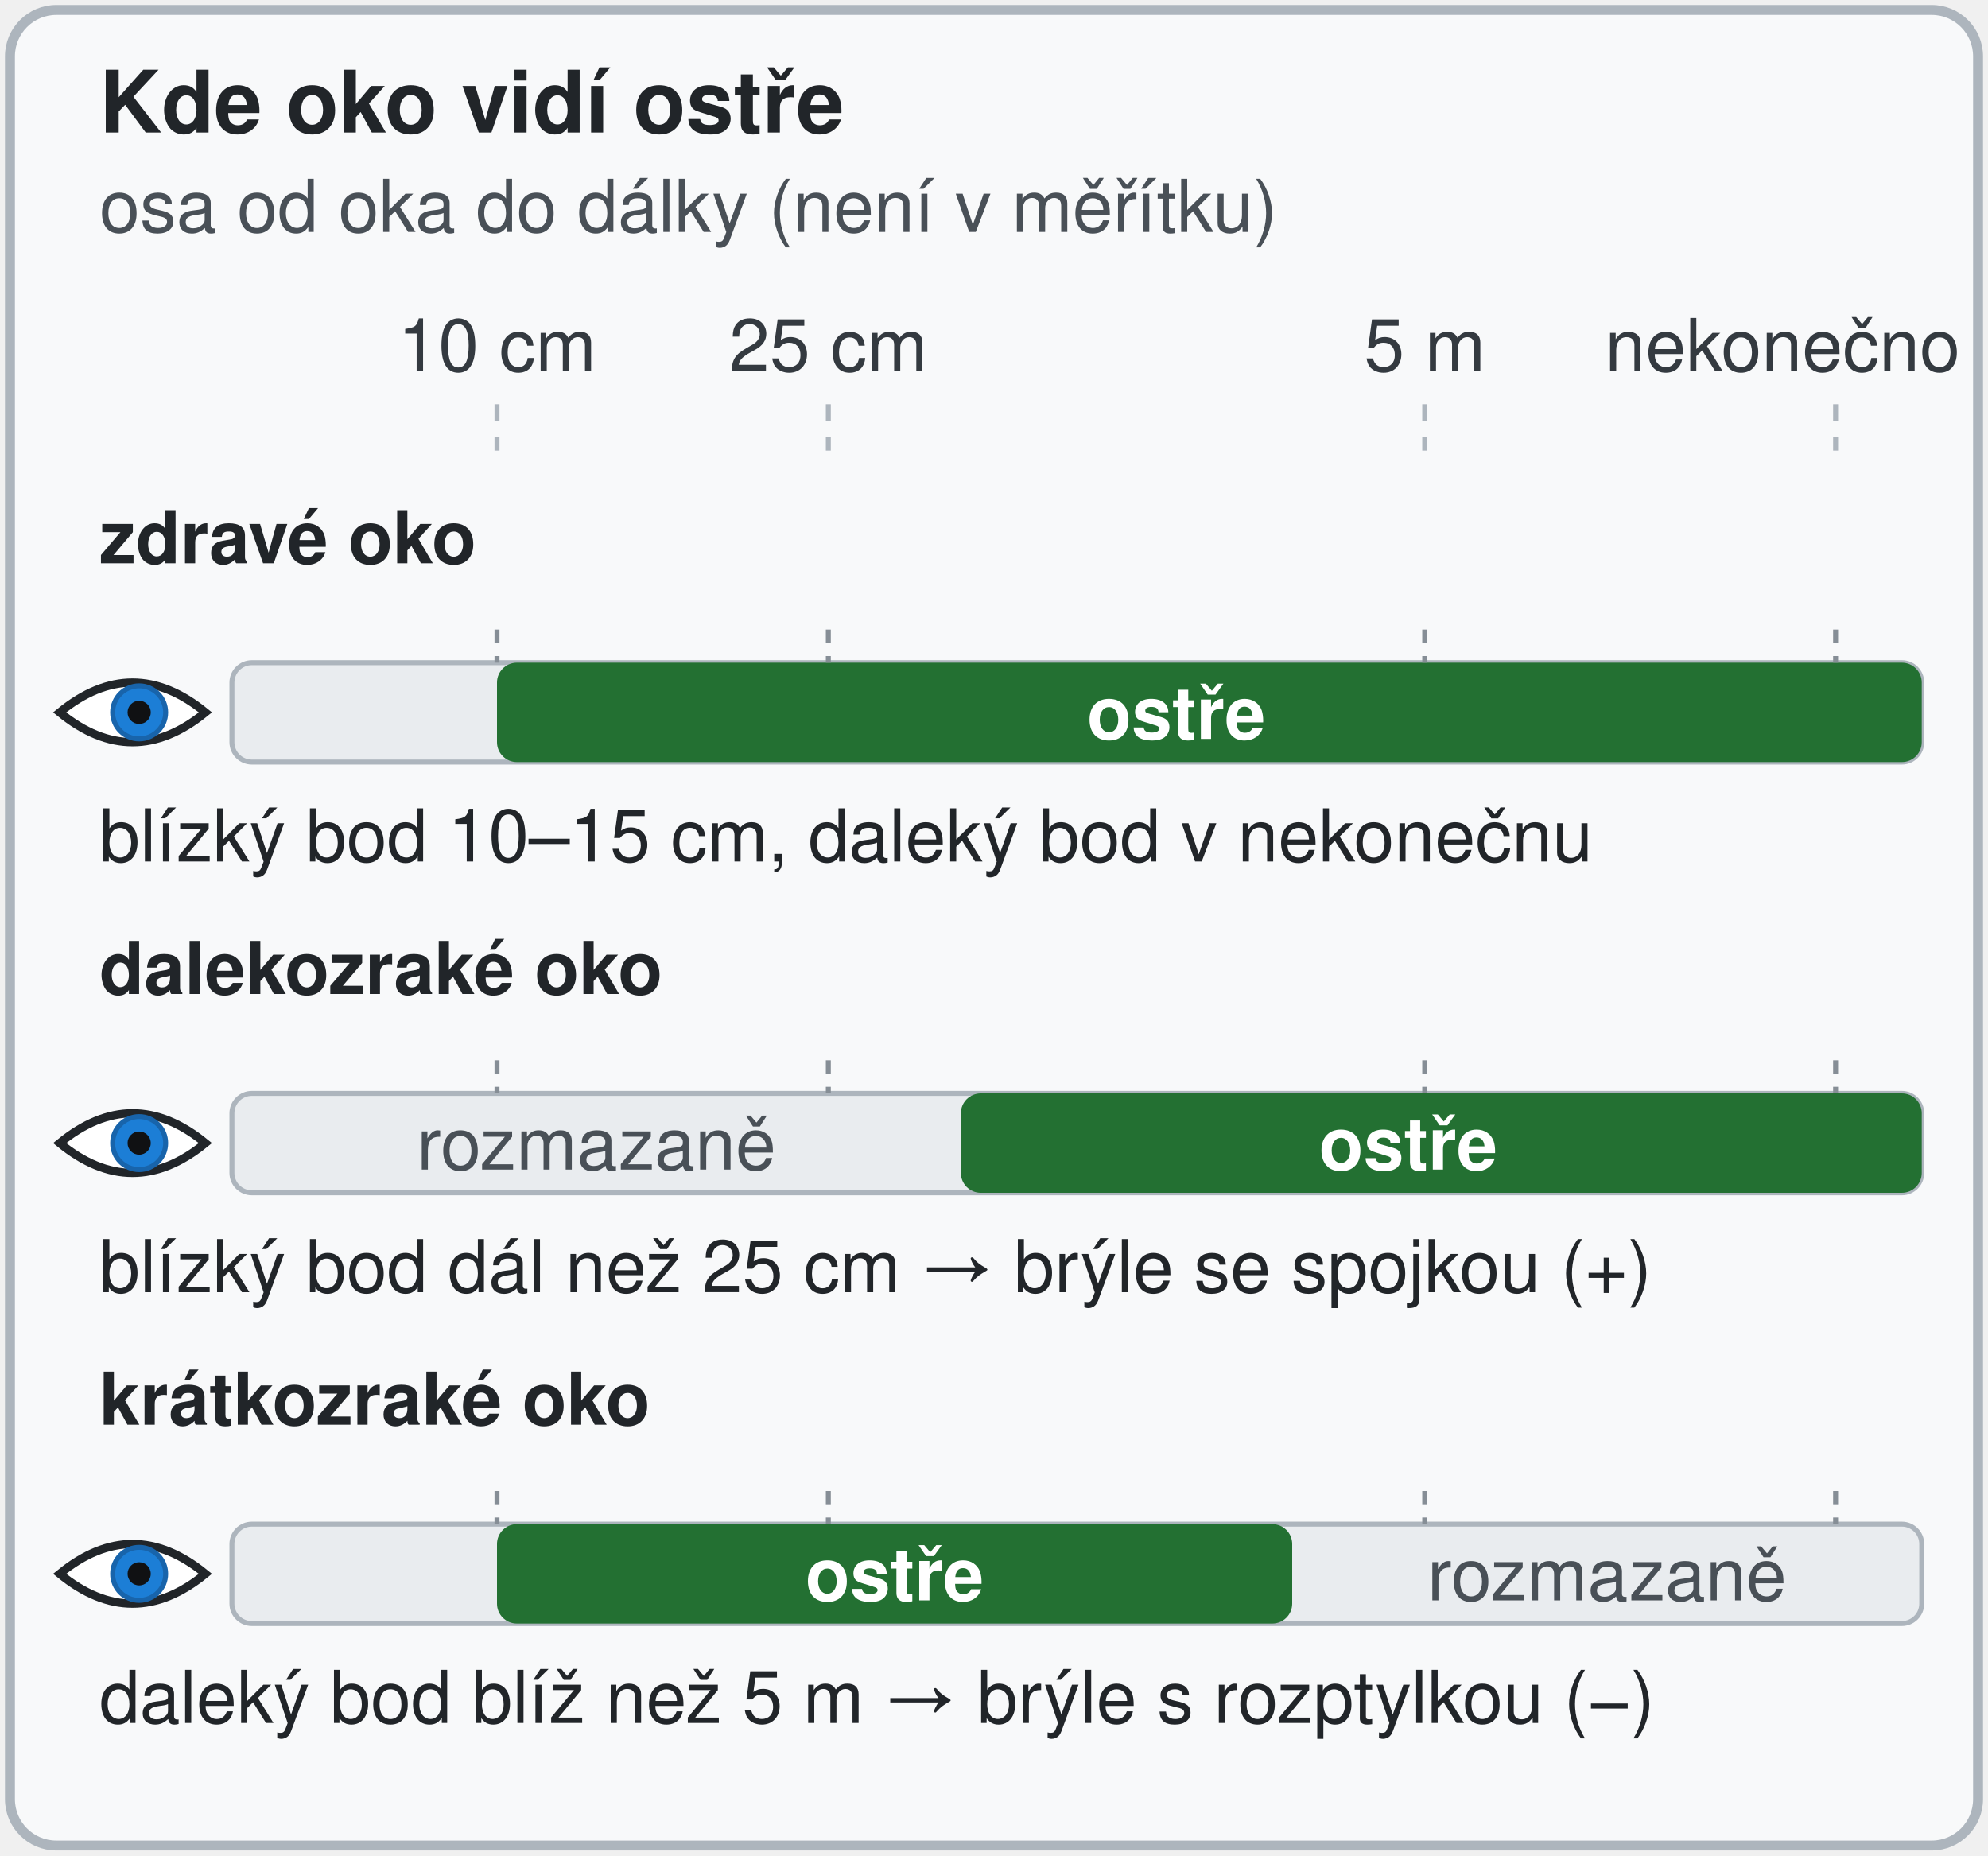
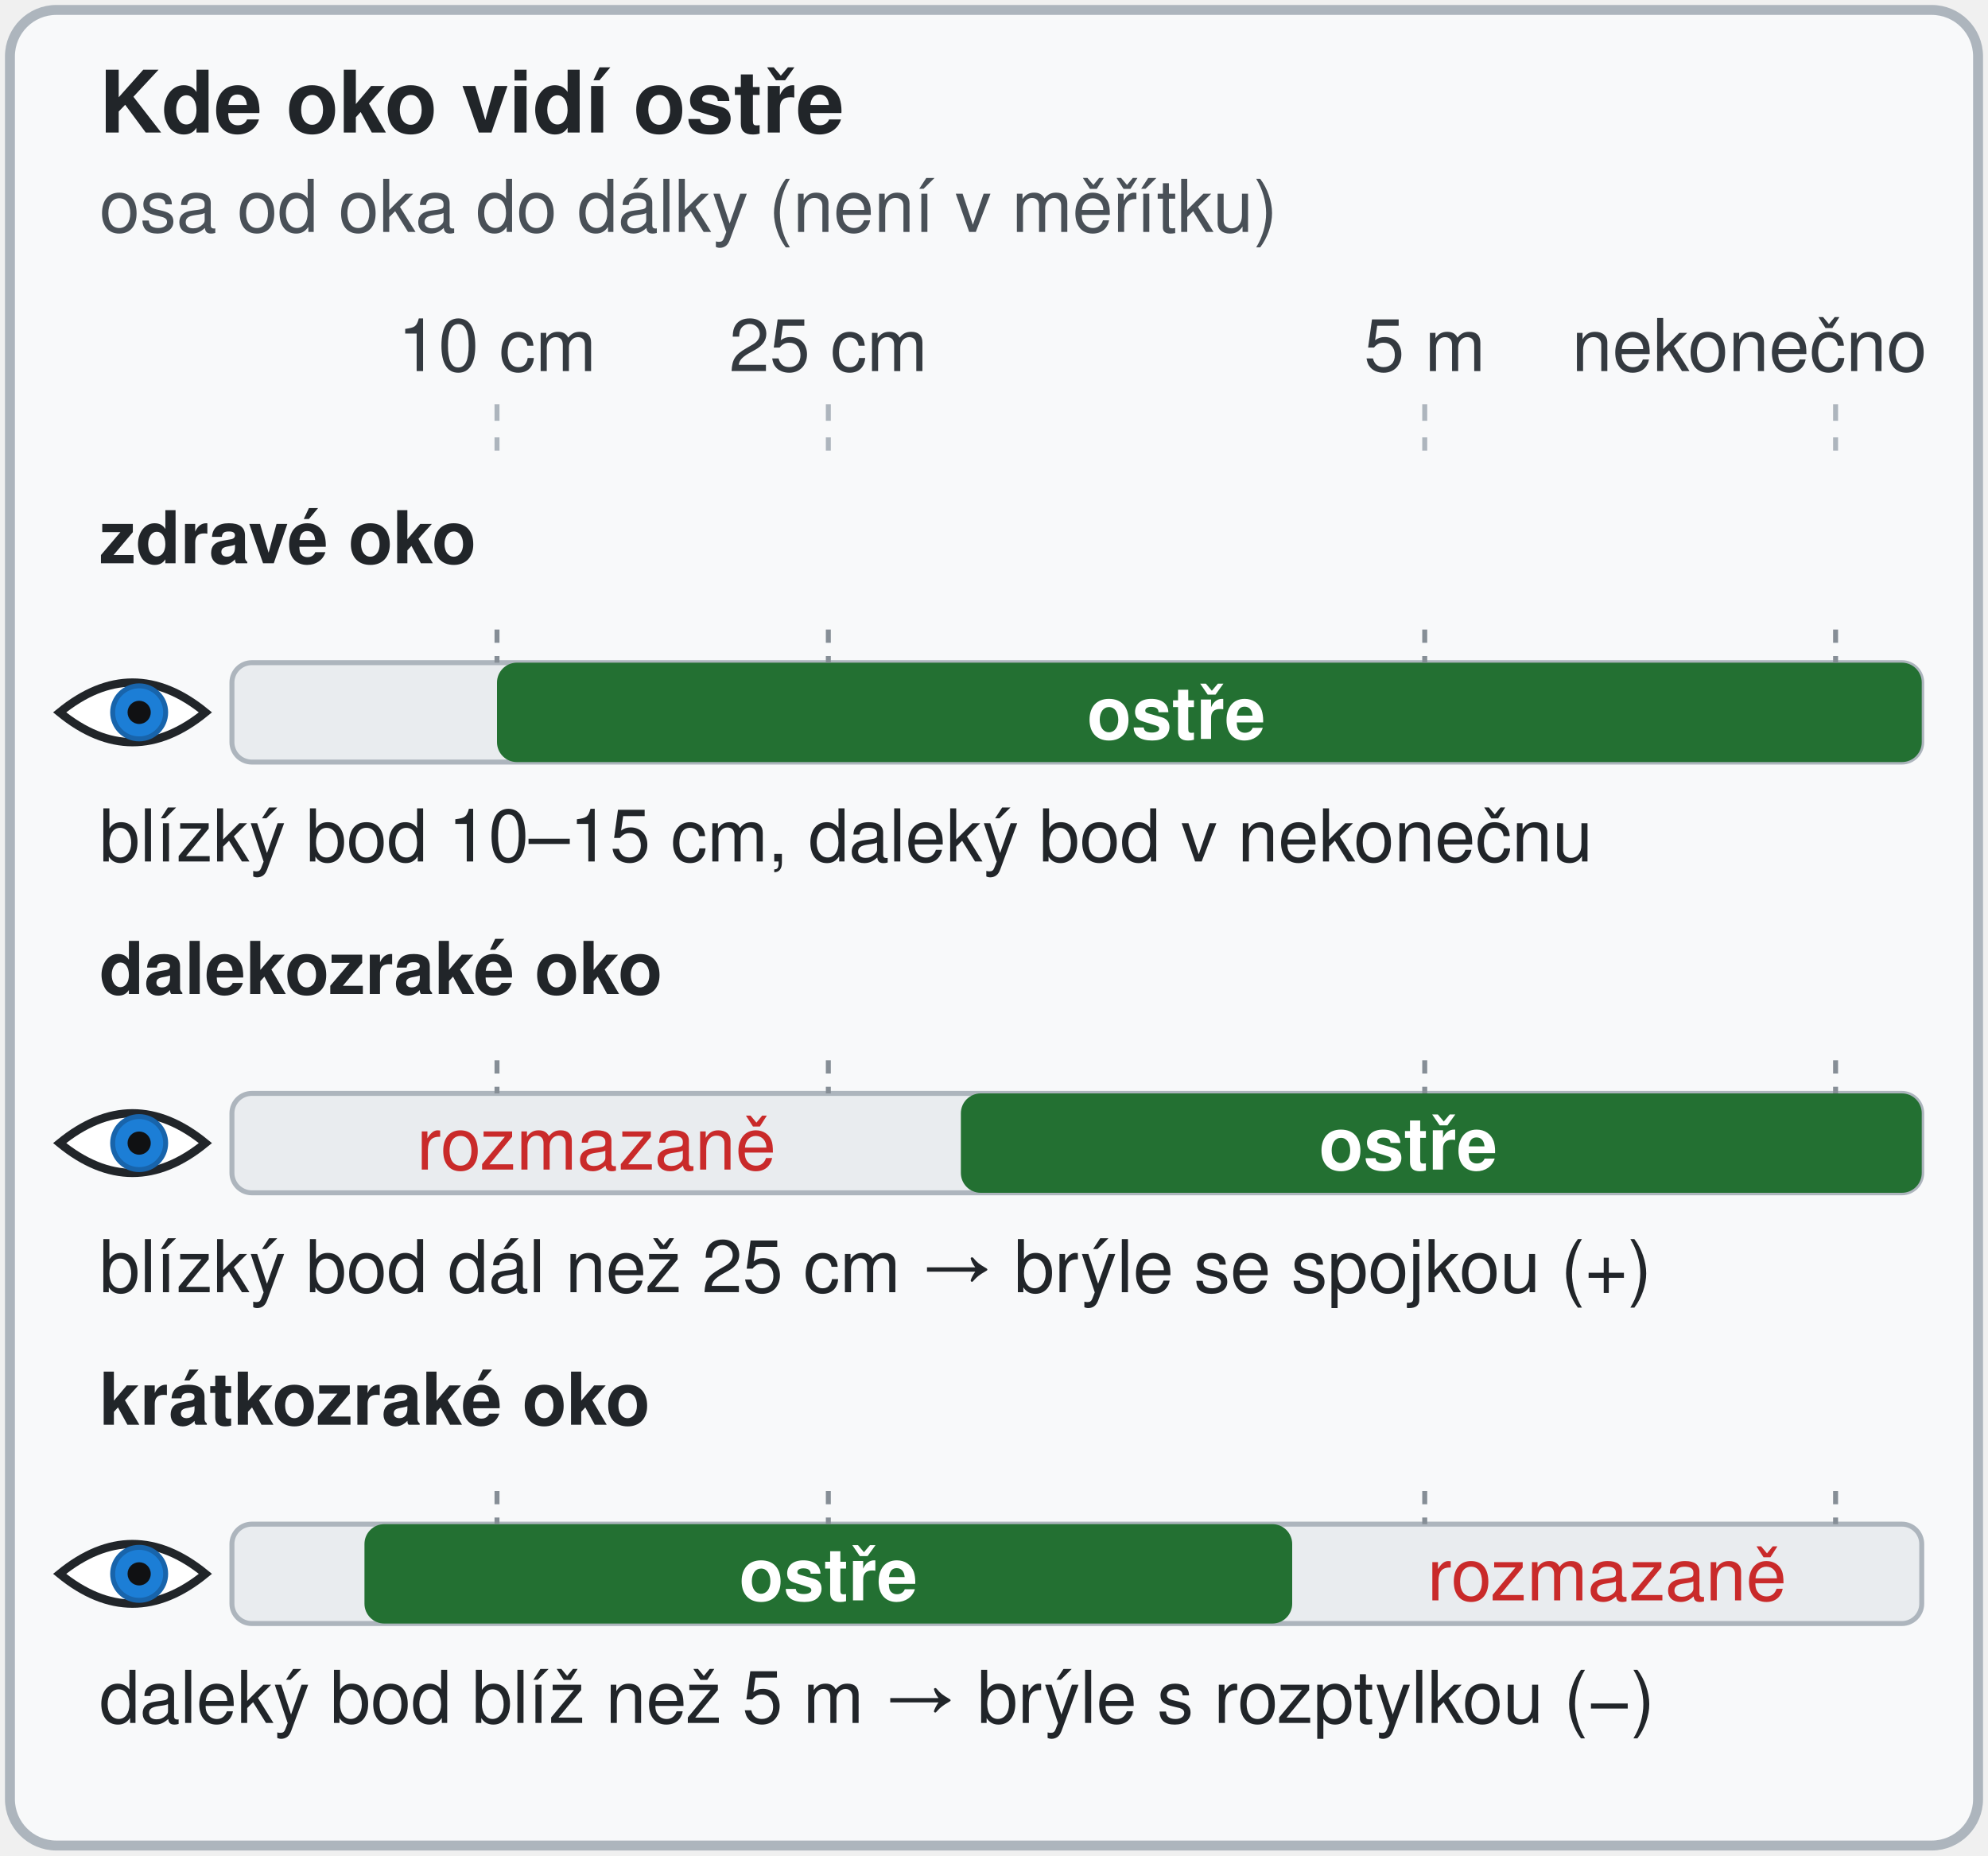
<svg xmlns="http://www.w3.org/2000/svg" viewBox="0 0 600 560" font-family="'Segoe UI', Helvetica, Arial, sans-serif" role="img" aria-label="Kde oko vidí ostře. Tři pruhy od oka do dálky. Zdravé oko vidí ostře od blízkého bodu 10 až 15 centimetrů až do nekonečna. Dalekozraké oko má blízký bod dál než 25 centimetrů, blízké předměty vidí rozmazaně, pomohou brýle se spojkou. Krátkozraké oko má daleký bod blíž než 5 metrů, vzdálené předměty vidí rozmazaně, pomohou brýle s rozptylkou. Osa není v měřítku.">
  <defs>
    <radialGradient id="cocka" cx="0.4" cy="0.4" r="0.7">
      <stop offset="0" stop-color="#e7f5ff" />
      <stop offset="1" stop-color="#4dabf7" />
    </radialGradient>
    <linearGradient id="sklo" x1="0" y1="0" x2="1" y2="0">
      <stop offset="0" stop-color="#66d9e8" stop-opacity="0.75" />
      <stop offset="0.45" stop-color="#e3fafc" stop-opacity="0.8" />
      <stop offset="1" stop-color="#3bc9db" stop-opacity="0.7" />
    </linearGradient>
  </defs>
  <rect x="3" y="3" width="594" height="554" rx="14" fill="#f8f9fa" stroke="#adb5bd" stroke-width="3" />
  <text x="30" y="40" font-size="26" font-weight="bold" fill="#212529" text-anchor="start">Kde oko vidí ostře</text>
  <text x="30" y="70" font-size="22" font-weight="normal" fill="#495057" text-anchor="start">osa od oka do dálky (není v měřítku)</text>
  <line x1="150" y1="122" x2="150" y2="136" stroke="#adb5bd" stroke-width="1.5" stroke-dasharray="5 5" />
  <text x="150" y="112" font-size="22" font-weight="normal" fill="#343a40" text-anchor="middle" paint-order="stroke" stroke="#f8f9fa" stroke-width="6" stroke-linejoin="round">10 cm</text>
  <line x1="250" y1="122" x2="250" y2="136" stroke="#adb5bd" stroke-width="1.5" stroke-dasharray="5 5" />
  <text x="250" y="112" font-size="22" font-weight="normal" fill="#343a40" text-anchor="middle" paint-order="stroke" stroke="#f8f9fa" stroke-width="6" stroke-linejoin="round">25 cm</text>
  <line x1="430" y1="122" x2="430" y2="136" stroke="#adb5bd" stroke-width="1.5" stroke-dasharray="5 5" />
  <text x="430" y="112" font-size="22" font-weight="normal" fill="#343a40" text-anchor="middle" paint-order="stroke" stroke="#f8f9fa" stroke-width="6" stroke-linejoin="round">5 m</text>
  <line x1="554" y1="122" x2="554" y2="136" stroke="#adb5bd" stroke-width="1.5" stroke-dasharray="5 5" />
-   <text x="538" y="112" font-size="22" font-weight="normal" fill="#343a40" text-anchor="middle" paint-order="stroke" stroke="#f8f9fa" stroke-width="6" stroke-linejoin="round">nekonečno</text>
+   <text x="528" y="112" font-size="22" font-weight="normal" fill="#343a40" text-anchor="middle" paint-order="stroke" stroke="#f8f9fa" stroke-width="6" stroke-linejoin="round">nekonečno</text>
  <text x="30" y="170" font-size="22" font-weight="bold" fill="#212529" text-anchor="start" paint-order="stroke" stroke="#f8f9fa" stroke-width="6" stroke-linejoin="round">zdravé oko</text>
  <g>
    <path d="M18,215 Q40,197 62,215 Q40,233 18,215 Z" fill="#ffffff" stroke="#212529" stroke-width="2.5" />
    <circle cx="42" cy="215" r="8" fill="#1c7ed6" stroke="#1864ab" stroke-width="1.5" />
    <circle cx="42" cy="215" r="3.5" fill="#101113" />
  </g>
  <rect x="70" y="200" width="510" height="30" rx="6" fill="#e9ecef" stroke="#adb5bd" stroke-width="1.5" />
  <rect x="150" y="200" width="430" height="30" rx="6" fill="#237032" />
  <line x1="150" y1="190" x2="150" y2="200" stroke="#868e96" stroke-width="1.5" stroke-dasharray="4 4" />
  <line x1="250" y1="190" x2="250" y2="200" stroke="#868e96" stroke-width="1.5" stroke-dasharray="4 4" />
  <line x1="430" y1="190" x2="430" y2="200" stroke="#868e96" stroke-width="1.5" stroke-dasharray="4 4" />
  <line x1="554" y1="190" x2="554" y2="200" stroke="#868e96" stroke-width="1.5" stroke-dasharray="4 4" />
  <text x="355" y="223" font-size="22" font-weight="bold" fill="#ffffff" text-anchor="middle">ostře</text>
  <text x="30" y="260" font-size="22" font-weight="normal" fill="#212529" text-anchor="start">blízký bod 10–15 cm, daleký bod v nekonečnu</text>
  <text x="30" y="300" font-size="22" font-weight="bold" fill="#212529" text-anchor="start" paint-order="stroke" stroke="#f8f9fa" stroke-width="6" stroke-linejoin="round">dalekozraké oko</text>
  <g>
    <path d="M18,345 Q40,327 62,345 Q40,363 18,345 Z" fill="#ffffff" stroke="#212529" stroke-width="2.5" />
    <circle cx="42" cy="345" r="8" fill="#1c7ed6" stroke="#1864ab" stroke-width="1.5" />
    <circle cx="42" cy="345" r="3.5" fill="#101113" />
  </g>
  <rect x="70" y="330" width="510" height="30" rx="6" fill="#e9ecef" stroke="#adb5bd" stroke-width="1.5" />
  <rect x="290" y="330" width="290" height="30" rx="6" fill="#237032" />
  <line x1="150" y1="320" x2="150" y2="330" stroke="#868e96" stroke-width="1.5" stroke-dasharray="4 4" />
  <line x1="250" y1="320" x2="250" y2="330" stroke="#868e96" stroke-width="1.5" stroke-dasharray="4 4" />
  <line x1="430" y1="320" x2="430" y2="330" stroke="#868e96" stroke-width="1.5" stroke-dasharray="4 4" />
  <line x1="554" y1="320" x2="554" y2="330" stroke="#868e96" stroke-width="1.5" stroke-dasharray="4 4" />
  <text x="425" y="353" font-size="22" font-weight="bold" fill="#ffffff" text-anchor="middle">ostře</text>
-   <text x="180" y="353" font-size="22" font-weight="normal" fill="#495057" text-anchor="middle">rozmazaně</text>
+   <text x="180" y="353" font-size="22" font-weight="normal" fill="#c92a2a" text-anchor="middle">rozmazaně</text>
  <text x="30" y="390" font-size="22" font-weight="normal" fill="#212529" text-anchor="start">blízký bod dál než 25 cm → brýle se spojkou (+)</text>
  <text x="30" y="430" font-size="22" font-weight="bold" fill="#212529" text-anchor="start" paint-order="stroke" stroke="#f8f9fa" stroke-width="6" stroke-linejoin="round">krátkozraké oko</text>
  <g>
    <path d="M18,475 Q40,457 62,475 Q40,493 18,475 Z" fill="#ffffff" stroke="#212529" stroke-width="2.5" />
    <circle cx="42" cy="475" r="8" fill="#1c7ed6" stroke="#1864ab" stroke-width="1.5" />
    <circle cx="42" cy="475" r="3.5" fill="#101113" />
  </g>
  <rect x="70" y="460" width="510" height="30" rx="6" fill="#e9ecef" stroke="#adb5bd" stroke-width="1.5" />
-   <rect x="150" y="460" width="240" height="30" rx="6" fill="#237032" />
+   <rect x="110" y="460" width="280" height="30" rx="6" fill="#237032" />
  <line x1="150" y1="450" x2="150" y2="460" stroke="#868e96" stroke-width="1.5" stroke-dasharray="4 4" />
  <line x1="250" y1="450" x2="250" y2="460" stroke="#868e96" stroke-width="1.5" stroke-dasharray="4 4" />
  <line x1="430" y1="450" x2="430" y2="460" stroke="#868e96" stroke-width="1.5" stroke-dasharray="4 4" />
  <line x1="554" y1="450" x2="554" y2="460" stroke="#868e96" stroke-width="1.5" stroke-dasharray="4 4" />
-   <text x="270" y="483" font-size="22" font-weight="bold" fill="#ffffff" text-anchor="middle">ostře</text>
-   <text x="485" y="483" font-size="22" font-weight="normal" fill="#495057" text-anchor="middle">rozmazaně</text>
+   <text x="250" y="483" font-size="22" font-weight="bold" fill="#ffffff" text-anchor="middle">ostře</text>
+   <text x="485" y="483" font-size="22" font-weight="normal" fill="#c92a2a" text-anchor="middle">rozmazaně</text>
  <text x="30" y="520" font-size="22" font-weight="normal" fill="#212529" text-anchor="start">daleký bod blíž než 5 m → brýle s rozptylkou (−)</text>
</svg>
